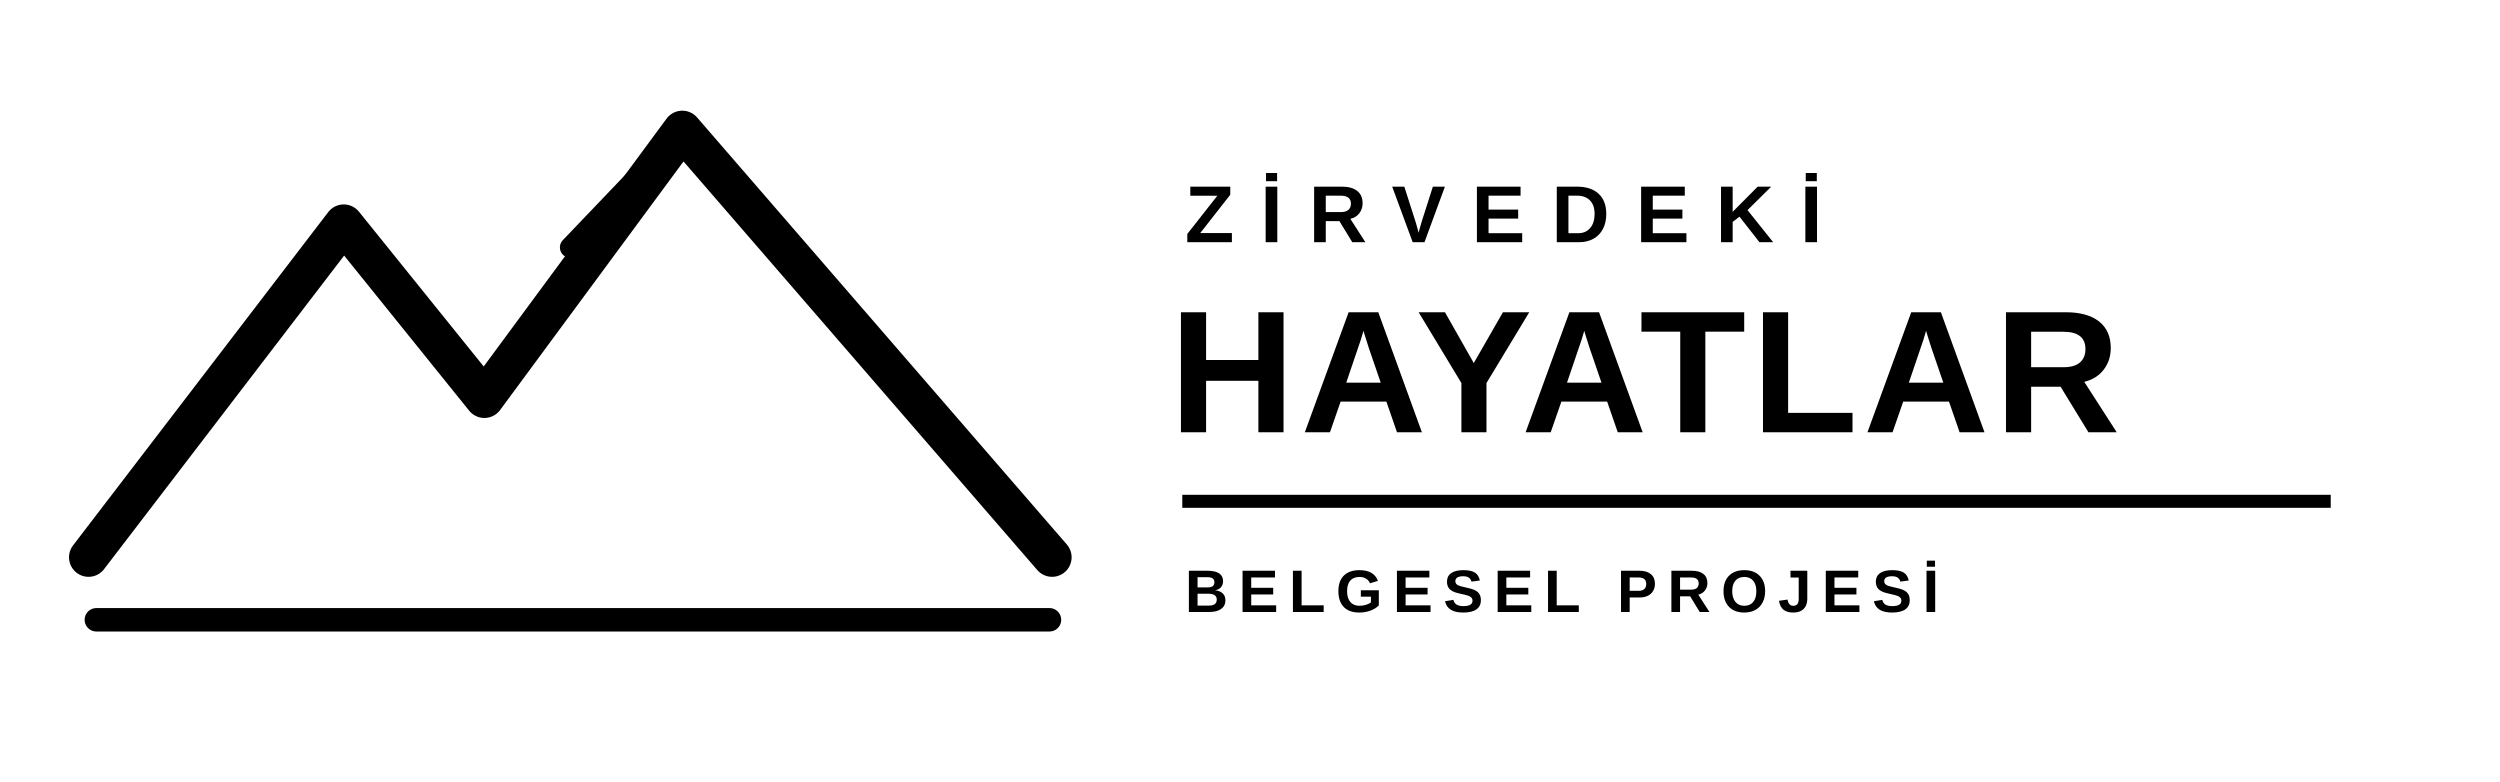
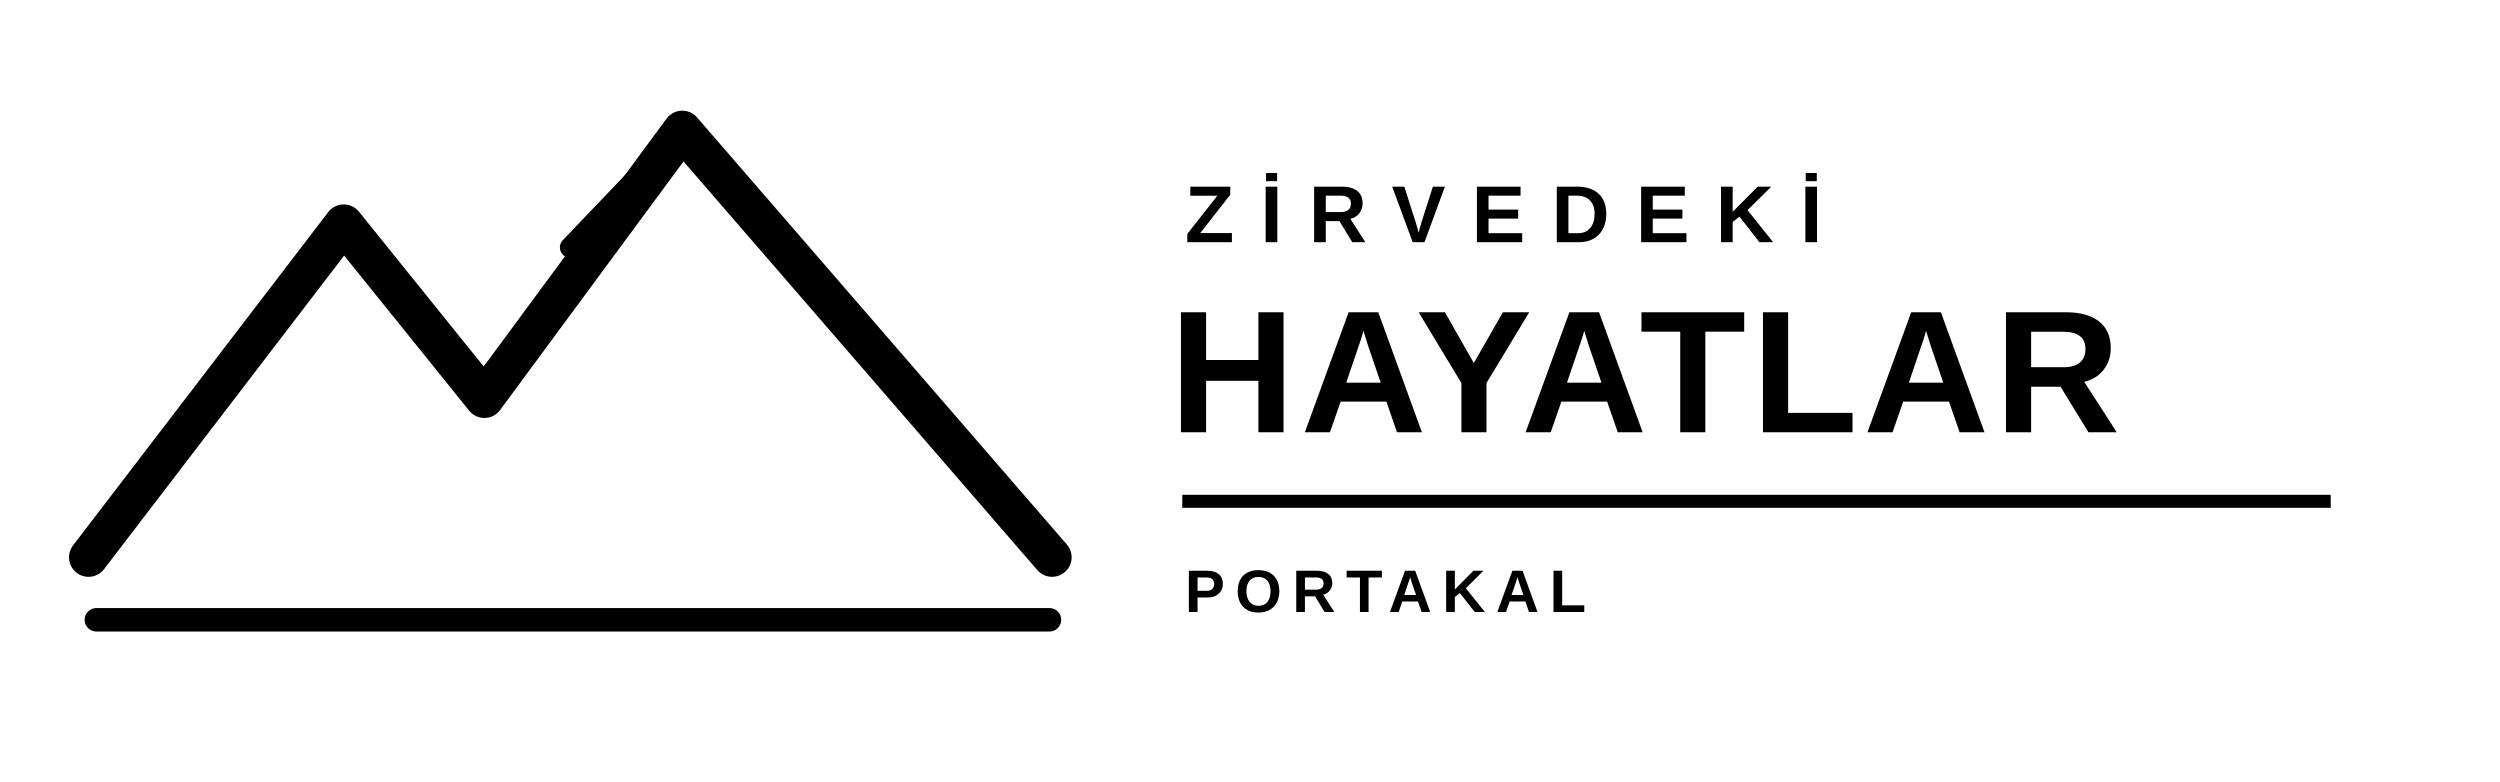
<svg xmlns="http://www.w3.org/2000/svg" viewBox="0 0 960 300" role="img" aria-labelledby="title desc">
  <g fill="none" stroke="#000" stroke-linecap="round" stroke-linejoin="round">
    <path d="M34 214 132 86l54 67 76-103 142 164" stroke-width="15" />
    <path d="m103 124 29-38 21 27m66-18 43-45 42 49" stroke-width="8" />
    <path d="M37 238h366" stroke-width="9" />
  </g>
  <g fill="#000" font-family="Arial, Helvetica, sans-serif">
    <text x="455" y="93" font-size="31" font-weight="700" letter-spacing="10">ZİRVEDEKİ</text>
    <text x="449" y="166" font-size="67" font-weight="900" letter-spacing="2">HAYATLAR</text>
    <path d="M454 190h441v5H454z" />
-     <text x="455" y="235" font-size="23" font-weight="700" letter-spacing="4">BELGESEL PROJESİ</text>
+     <text x="455" y="235" font-size="23" font-weight="700" letter-spacing="4">PORTAKAL</text>
  </g>
</svg>
